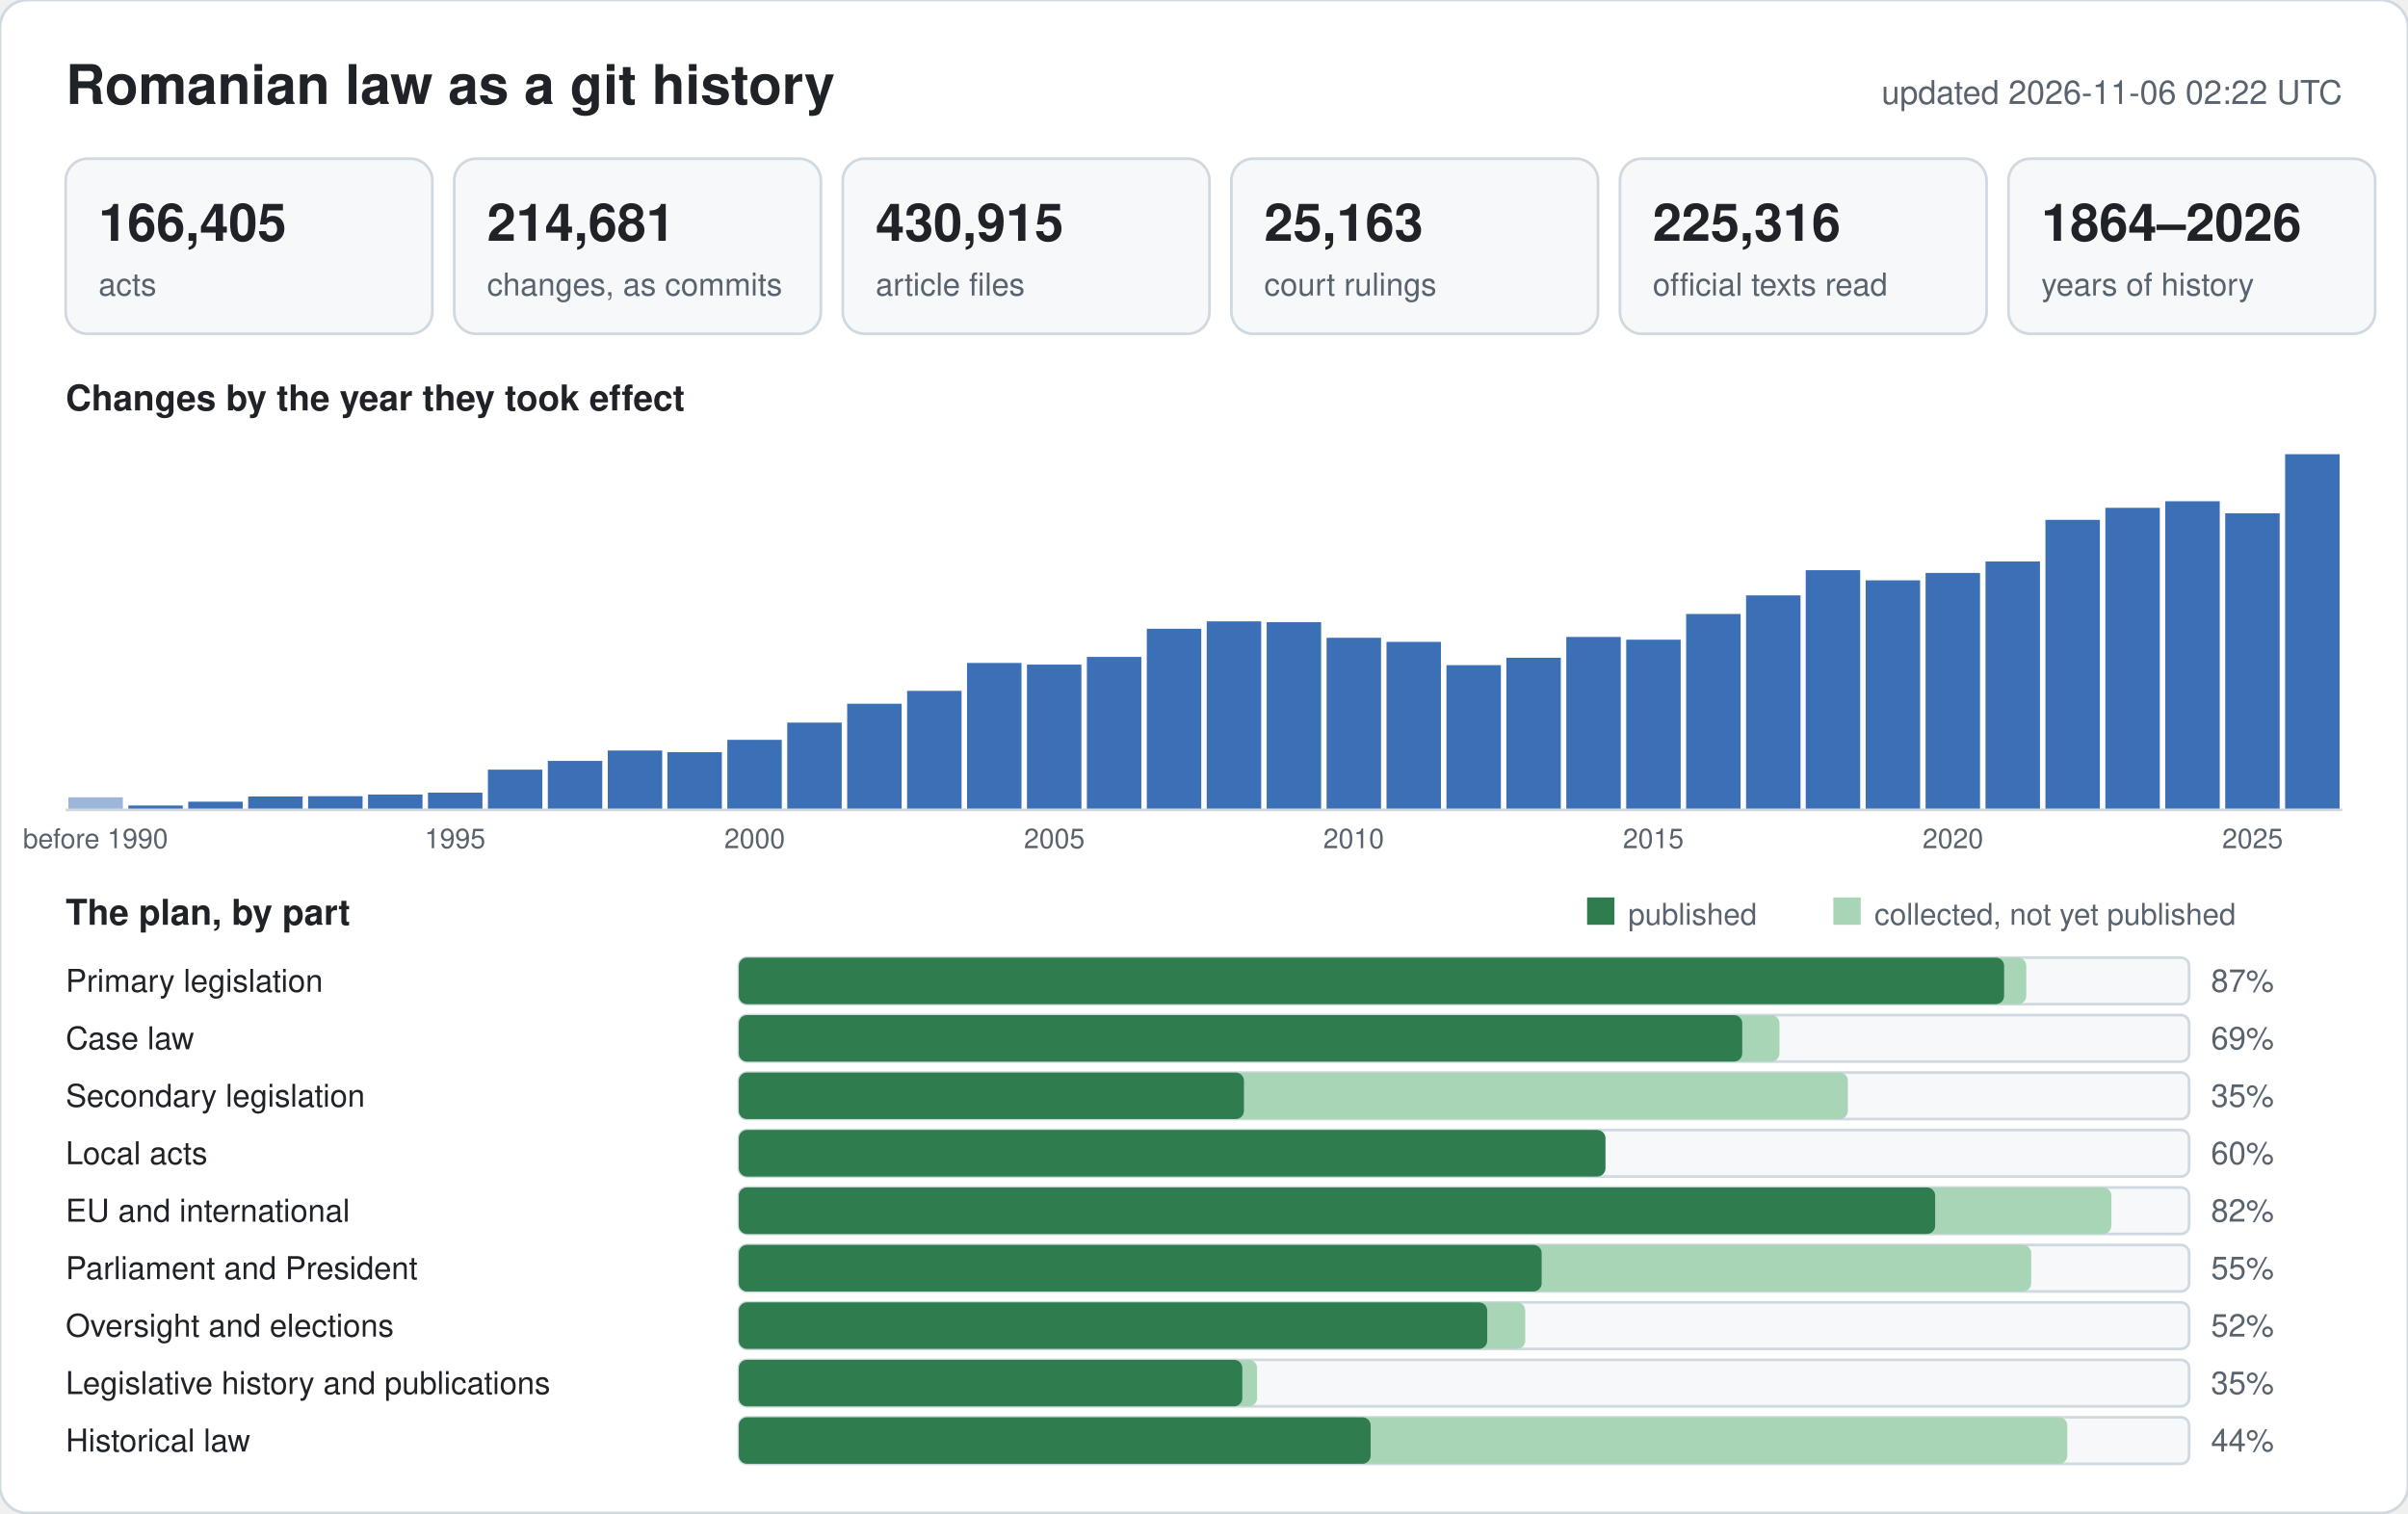
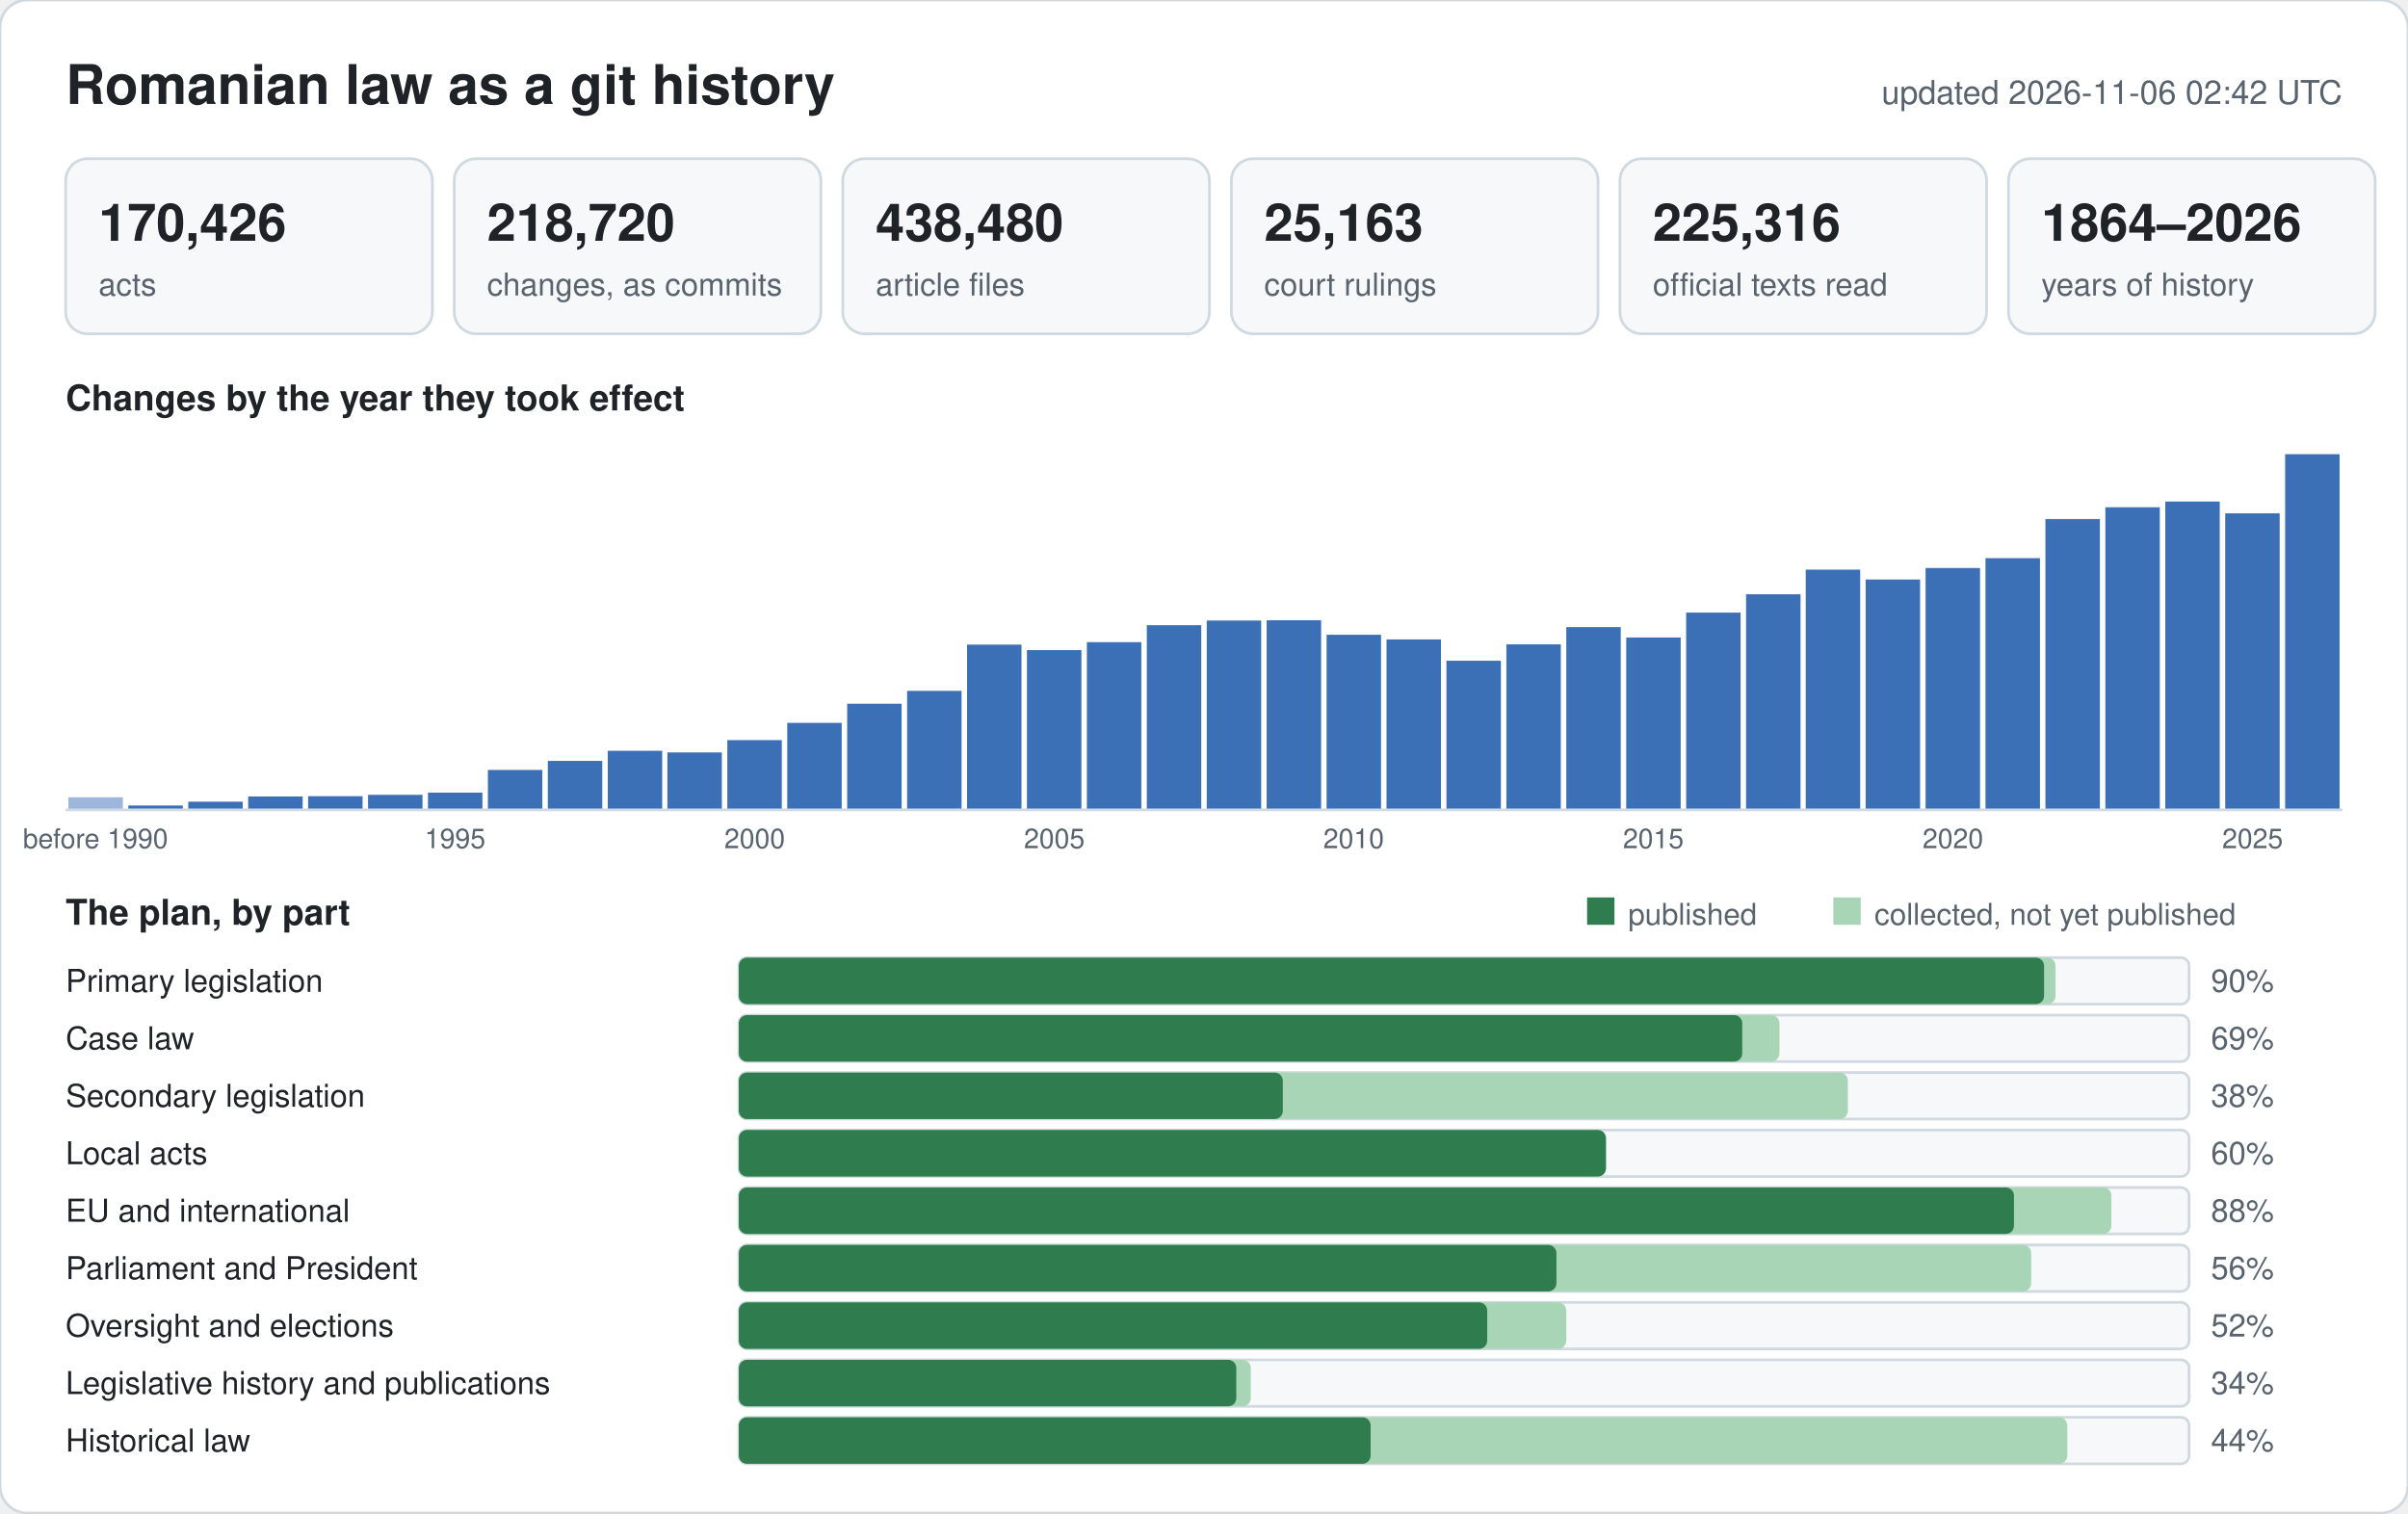
<svg xmlns="http://www.w3.org/2000/svg" width="880" height="553" viewBox="0 0 880 553" font-family="-apple-system,BlinkMacSystemFont,Segoe UI,Helvetica,Arial,sans-serif">
  <rect width="880" height="553" rx="10" fill="#ffffff" stroke="#d1d9e0" />
  <text x="24" y="38" font-size="20" font-weight="600" fill="#1f2328">Romanian law as a git history</text>
-   <text x="856" y="38" font-size="12" text-anchor="end" fill="#59636e">updated 2026-11-06 02:22 UTC</text>
+   <text x="856" y="38" font-size="12" text-anchor="end" fill="#59636e">updated 2026-11-06 02:42 UTC</text>
  <rect x="24" y="58" width="134" height="64" rx="8" fill="#f6f8fa" stroke="#d1d9e0" />
-   <text x="36" y="88" font-size="19" font-weight="600" fill="#1f2328">166,405</text>
+   <text x="36" y="88" font-size="19" font-weight="600" fill="#1f2328">170,426</text>
  <text x="36" y="108" font-size="11.5" fill="#59636e">acts</text>
  <rect x="166" y="58" width="134" height="64" rx="8" fill="#f6f8fa" stroke="#d1d9e0" />
-   <text x="178" y="88" font-size="19" font-weight="600" fill="#1f2328">214,681</text>
+   <text x="178" y="88" font-size="19" font-weight="600" fill="#1f2328">218,720</text>
  <text x="178" y="108" font-size="11.5" fill="#59636e">changes, as commits</text>
  <rect x="308" y="58" width="134" height="64" rx="8" fill="#f6f8fa" stroke="#d1d9e0" />
-   <text x="320" y="88" font-size="19" font-weight="600" fill="#1f2328">430,915</text>
+   <text x="320" y="88" font-size="19" font-weight="600" fill="#1f2328">438,480</text>
  <text x="320" y="108" font-size="11.5" fill="#59636e">article files</text>
  <rect x="450" y="58" width="134" height="64" rx="8" fill="#f6f8fa" stroke="#d1d9e0" />
  <text x="462" y="88" font-size="19" font-weight="600" fill="#1f2328">25,163</text>
  <text x="462" y="108" font-size="11.5" fill="#59636e">court rulings</text>
  <rect x="592" y="58" width="134" height="64" rx="8" fill="#f6f8fa" stroke="#d1d9e0" />
  <text x="604" y="88" font-size="19" font-weight="600" fill="#1f2328">225,316</text>
  <text x="604" y="108" font-size="11.5" fill="#59636e">official texts read</text>
  <rect x="734" y="58" width="134" height="64" rx="8" fill="#f6f8fa" stroke="#d1d9e0" />
  <text x="746" y="88" font-size="19" font-weight="600" fill="#1f2328">1864–2026</text>
  <text x="746" y="108" font-size="11.5" fill="#59636e">years of history</text>
  <text x="24" y="150" font-size="13" font-weight="600" fill="#1f2328">Changes by the year they took effect</text>
  <rect x="25.0" y="291.4" width="19.9" height="4.6" fill="#9db6dc" />
  <text x="34.9" y="310" font-size="10" text-anchor="middle" fill="#59636e">before 1990</text>
  <rect x="46.9" y="294.4" width="19.9" height="1.6" fill="#3b6fb6" />
  <rect x="68.8" y="293.0" width="19.9" height="3.0" fill="#3b6fb6" />
  <rect x="90.7" y="291.1" width="19.9" height="4.9" fill="#3b6fb6" />
  <rect x="112.6" y="291.0" width="19.9" height="5.0" fill="#3b6fb6" />
-   <rect x="134.5" y="290.4" width="19.9" height="5.6" fill="#3b6fb6" />
+   <rect x="134.5" y="290.5" width="19.9" height="5.5" fill="#3b6fb6" />
  <rect x="156.4" y="289.7" width="19.9" height="6.3" fill="#3b6fb6" />
  <text x="166.3" y="310" font-size="10" text-anchor="middle" fill="#59636e">1995</text>
-   <rect x="178.3" y="281.3" width="19.9" height="14.7" fill="#3b6fb6" />
+   <rect x="178.3" y="281.4" width="19.9" height="14.6" fill="#3b6fb6" />
  <rect x="200.2" y="278.1" width="19.9" height="17.9" fill="#3b6fb6" />
-   <rect x="222.1" y="274.3" width="19.9" height="21.7" fill="#3b6fb6" />
-   <rect x="243.9" y="274.9" width="19.9" height="21.1" fill="#3b6fb6" />
-   <rect x="265.8" y="270.4" width="19.9" height="25.6" fill="#3b6fb6" />
+   <rect x="222.1" y="274.4" width="19.9" height="21.6" fill="#3b6fb6" />
+   <rect x="243.9" y="275.0" width="19.9" height="21.0" fill="#3b6fb6" />
+   <rect x="265.8" y="270.5" width="19.9" height="25.5" fill="#3b6fb6" />
  <text x="275.8" y="310" font-size="10" text-anchor="middle" fill="#59636e">2000</text>
-   <rect x="287.7" y="264.1" width="19.9" height="31.9" fill="#3b6fb6" />
+   <rect x="287.7" y="264.2" width="19.9" height="31.8" fill="#3b6fb6" />
  <rect x="309.6" y="257.2" width="19.9" height="38.8" fill="#3b6fb6" />
  <rect x="331.5" y="252.5" width="19.9" height="43.5" fill="#3b6fb6" />
-   <rect x="353.4" y="242.3" width="19.9" height="53.7" fill="#3b6fb6" />
-   <rect x="375.3" y="242.9" width="19.9" height="53.1" fill="#3b6fb6" />
+   <rect x="353.4" y="235.6" width="19.9" height="60.4" fill="#3b6fb6" />
+   <rect x="375.3" y="237.6" width="19.9" height="58.4" fill="#3b6fb6" />
  <text x="385.3" y="310" font-size="10" text-anchor="middle" fill="#59636e">2005</text>
-   <rect x="397.2" y="240.1" width="19.9" height="55.9" fill="#3b6fb6" />
-   <rect x="419.1" y="229.8" width="19.9" height="66.2" fill="#3b6fb6" />
-   <rect x="441.0" y="227.1" width="19.9" height="68.9" fill="#3b6fb6" />
-   <rect x="462.9" y="227.4" width="19.9" height="68.6" fill="#3b6fb6" />
-   <rect x="484.8" y="233.1" width="19.9" height="62.9" fill="#3b6fb6" />
+   <rect x="397.2" y="234.7" width="19.9" height="61.3" fill="#3b6fb6" />
+   <rect x="419.1" y="228.5" width="19.9" height="67.5" fill="#3b6fb6" />
+   <rect x="441.0" y="226.8" width="19.9" height="69.2" fill="#3b6fb6" />
+   <rect x="462.9" y="226.7" width="19.9" height="69.3" fill="#3b6fb6" />
+   <rect x="484.8" y="232.0" width="19.9" height="64.0" fill="#3b6fb6" />
  <text x="494.7" y="310" font-size="10" text-anchor="middle" fill="#59636e">2010</text>
-   <rect x="506.7" y="234.6" width="19.9" height="61.4" fill="#3b6fb6" />
-   <rect x="528.6" y="243.1" width="19.9" height="52.9" fill="#3b6fb6" />
-   <rect x="550.5" y="240.4" width="19.9" height="55.6" fill="#3b6fb6" />
-   <rect x="572.4" y="232.8" width="19.9" height="63.2" fill="#3b6fb6" />
-   <rect x="594.3" y="233.8" width="19.9" height="62.2" fill="#3b6fb6" />
+   <rect x="506.7" y="233.7" width="19.9" height="62.3" fill="#3b6fb6" />
+   <rect x="528.6" y="241.5" width="19.9" height="54.5" fill="#3b6fb6" />
+   <rect x="550.5" y="235.5" width="19.9" height="60.5" fill="#3b6fb6" />
+   <rect x="572.4" y="229.2" width="19.9" height="66.8" fill="#3b6fb6" />
+   <rect x="594.3" y="233.0" width="19.9" height="63.0" fill="#3b6fb6" />
  <text x="604.2" y="310" font-size="10" text-anchor="middle" fill="#59636e">2015</text>
-   <rect x="616.2" y="224.4" width="19.9" height="71.6" fill="#3b6fb6" />
-   <rect x="638.1" y="217.6" width="19.9" height="78.4" fill="#3b6fb6" />
-   <rect x="659.9" y="208.4" width="19.9" height="87.6" fill="#3b6fb6" />
-   <rect x="681.8" y="212.1" width="19.9" height="83.9" fill="#3b6fb6" />
-   <rect x="703.7" y="209.4" width="19.9" height="86.6" fill="#3b6fb6" />
+   <rect x="616.2" y="223.9" width="19.9" height="72.1" fill="#3b6fb6" />
+   <rect x="638.1" y="217.2" width="19.9" height="78.8" fill="#3b6fb6" />
+   <rect x="659.9" y="208.2" width="19.9" height="87.8" fill="#3b6fb6" />
+   <rect x="681.8" y="211.8" width="19.9" height="84.2" fill="#3b6fb6" />
+   <rect x="703.7" y="207.6" width="19.9" height="88.4" fill="#3b6fb6" />
  <text x="713.7" y="310" font-size="10" text-anchor="middle" fill="#59636e">2020</text>
-   <rect x="725.6" y="205.2" width="19.9" height="90.8" fill="#3b6fb6" />
-   <rect x="747.5" y="190.0" width="19.9" height="106.0" fill="#3b6fb6" />
-   <rect x="769.4" y="185.6" width="19.9" height="110.4" fill="#3b6fb6" />
-   <rect x="791.3" y="183.2" width="19.9" height="112.8" fill="#3b6fb6" />
+   <rect x="725.6" y="204.0" width="19.9" height="92.0" fill="#3b6fb6" />
+   <rect x="747.5" y="189.7" width="19.9" height="106.3" fill="#3b6fb6" />
+   <rect x="769.4" y="185.4" width="19.9" height="110.6" fill="#3b6fb6" />
+   <rect x="791.3" y="183.3" width="19.9" height="112.7" fill="#3b6fb6" />
  <rect x="813.2" y="187.6" width="19.9" height="108.4" fill="#3b6fb6" />
  <text x="823.2" y="310" font-size="10" text-anchor="middle" fill="#59636e">2025</text>
  <rect x="835.1" y="166.0" width="19.9" height="130.0" fill="#3b6fb6" />
  <line x1="24" y1="296" x2="856" y2="296" stroke="#d1d9e0" />
  <text x="24" y="338" font-size="13" font-weight="600" fill="#1f2328">The plan, by part</text>
  <rect x="580" y="328" width="10" height="10" fill="#2f7d4f" />
  <text x="595" y="338" font-size="11" fill="#59636e">published</text>
  <rect x="670" y="328" width="10" height="10" fill="#a8d5b5" />
  <text x="685" y="338" font-size="11" fill="#59636e">collected, not yet published</text>
  <text x="24" y="362.5" font-size="11.5" fill="#1f2328">Primary legislation</text>
  <rect x="270" y="350" width="530" height="17" rx="3" fill="#f6f8fa" stroke="#d1d9e0" />
-   <rect x="270" y="350" width="470.5" height="17" rx="3" fill="#a8d5b5" />
-   <rect x="270" y="350" width="462.4" height="17" rx="3" fill="#2f7d4f" />
-   <text x="808" y="362.5" font-size="11.5" fill="#59636e">87%</text>
+   <rect x="270" y="350" width="481.2" height="17" rx="3" fill="#a8d5b5" />
+   <rect x="270" y="350" width="477.0" height="17" rx="3" fill="#2f7d4f" />
+   <text x="808" y="362.5" font-size="11.5" fill="#59636e">90%</text>
  <text x="24" y="383.5" font-size="11.5" fill="#1f2328">Case law</text>
  <rect x="270" y="371" width="530" height="17" rx="3" fill="#f6f8fa" stroke="#d1d9e0" />
  <rect x="270" y="371" width="380.3" height="17" rx="3" fill="#a8d5b5" />
  <rect x="270" y="371" width="366.7" height="17" rx="3" fill="#2f7d4f" />
  <text x="808" y="383.5" font-size="11.5" fill="#59636e">69%</text>
  <text x="24" y="404.5" font-size="11.5" fill="#1f2328">Secondary legislation</text>
  <rect x="270" y="392" width="530" height="17" rx="3" fill="#f6f8fa" stroke="#d1d9e0" />
  <rect x="270" y="392" width="405.3" height="17" rx="3" fill="#a8d5b5" />
-   <rect x="270" y="392" width="184.6" height="17" rx="3" fill="#2f7d4f" />
-   <text x="808" y="404.5" font-size="11.5" fill="#59636e">35%</text>
+   <rect x="270" y="392" width="198.8" height="17" rx="3" fill="#2f7d4f" />
+   <text x="808" y="404.5" font-size="11.5" fill="#59636e">38%</text>
  <text x="24" y="425.5" font-size="11.5" fill="#1f2328">Local acts</text>
  <rect x="270" y="413" width="530" height="17" rx="3" fill="#f6f8fa" stroke="#d1d9e0" />
-   <rect x="270" y="413" width="316.7" height="17" rx="3" fill="#a8d5b5" />
-   <rect x="270" y="413" width="316.7" height="17" rx="3" fill="#2f7d4f" />
+   <rect x="270" y="413" width="316.9" height="17" rx="3" fill="#a8d5b5" />
+   <rect x="270" y="413" width="316.9" height="17" rx="3" fill="#2f7d4f" />
  <text x="808" y="425.5" font-size="11.5" fill="#59636e">60%</text>
  <text x="24" y="446.5" font-size="11.5" fill="#1f2328">EU and international</text>
  <rect x="270" y="434" width="530" height="17" rx="3" fill="#f6f8fa" stroke="#d1d9e0" />
  <rect x="270" y="434" width="501.6" height="17" rx="3" fill="#a8d5b5" />
-   <rect x="270" y="434" width="437.2" height="17" rx="3" fill="#2f7d4f" />
-   <text x="808" y="446.5" font-size="11.5" fill="#59636e">82%</text>
+   <rect x="270" y="434" width="466.0" height="17" rx="3" fill="#2f7d4f" />
+   <text x="808" y="446.5" font-size="11.5" fill="#59636e">88%</text>
  <text x="24" y="467.5" font-size="11.5" fill="#1f2328">Parliament and President</text>
  <rect x="270" y="455" width="530" height="17" rx="3" fill="#f6f8fa" stroke="#d1d9e0" />
  <rect x="270" y="455" width="472.3" height="17" rx="3" fill="#a8d5b5" />
-   <rect x="270" y="455" width="293.4" height="17" rx="3" fill="#2f7d4f" />
-   <text x="808" y="467.5" font-size="11.5" fill="#59636e">55%</text>
+   <rect x="270" y="455" width="298.8" height="17" rx="3" fill="#2f7d4f" />
+   <text x="808" y="467.5" font-size="11.5" fill="#59636e">56%</text>
  <text x="24" y="488.5" font-size="11.5" fill="#1f2328">Oversight and elections</text>
  <rect x="270" y="476" width="530" height="17" rx="3" fill="#f6f8fa" stroke="#d1d9e0" />
-   <rect x="270" y="476" width="287.4" height="17" rx="3" fill="#a8d5b5" />
+   <rect x="270" y="476" width="302.4" height="17" rx="3" fill="#a8d5b5" />
  <rect x="270" y="476" width="273.5" height="17" rx="3" fill="#2f7d4f" />
  <text x="808" y="488.5" font-size="11.5" fill="#59636e">52%</text>
  <text x="24" y="509.5" font-size="11.5" fill="#1f2328">Legislative history and publications</text>
  <rect x="270" y="497" width="530" height="17" rx="3" fill="#f6f8fa" stroke="#d1d9e0" />
-   <rect x="270" y="497" width="189.4" height="17" rx="3" fill="#a8d5b5" />
-   <rect x="270" y="497" width="184.0" height="17" rx="3" fill="#2f7d4f" />
-   <text x="808" y="509.5" font-size="11.5" fill="#59636e">35%</text>
+   <rect x="270" y="497" width="187.1" height="17" rx="3" fill="#a8d5b5" />
+   <rect x="270" y="497" width="181.8" height="17" rx="3" fill="#2f7d4f" />
+   <text x="808" y="509.5" font-size="11.5" fill="#59636e">34%</text>
  <text x="24" y="530.5" font-size="11.5" fill="#1f2328">Historical law</text>
  <rect x="270" y="518" width="530" height="17" rx="3" fill="#f6f8fa" stroke="#d1d9e0" />
  <rect x="270" y="518" width="485.5" height="17" rx="3" fill="#a8d5b5" />
  <rect x="270" y="518" width="230.9" height="17" rx="3" fill="#2f7d4f" />
  <text x="808" y="530.5" font-size="11.5" fill="#59636e">44%</text>
</svg>
